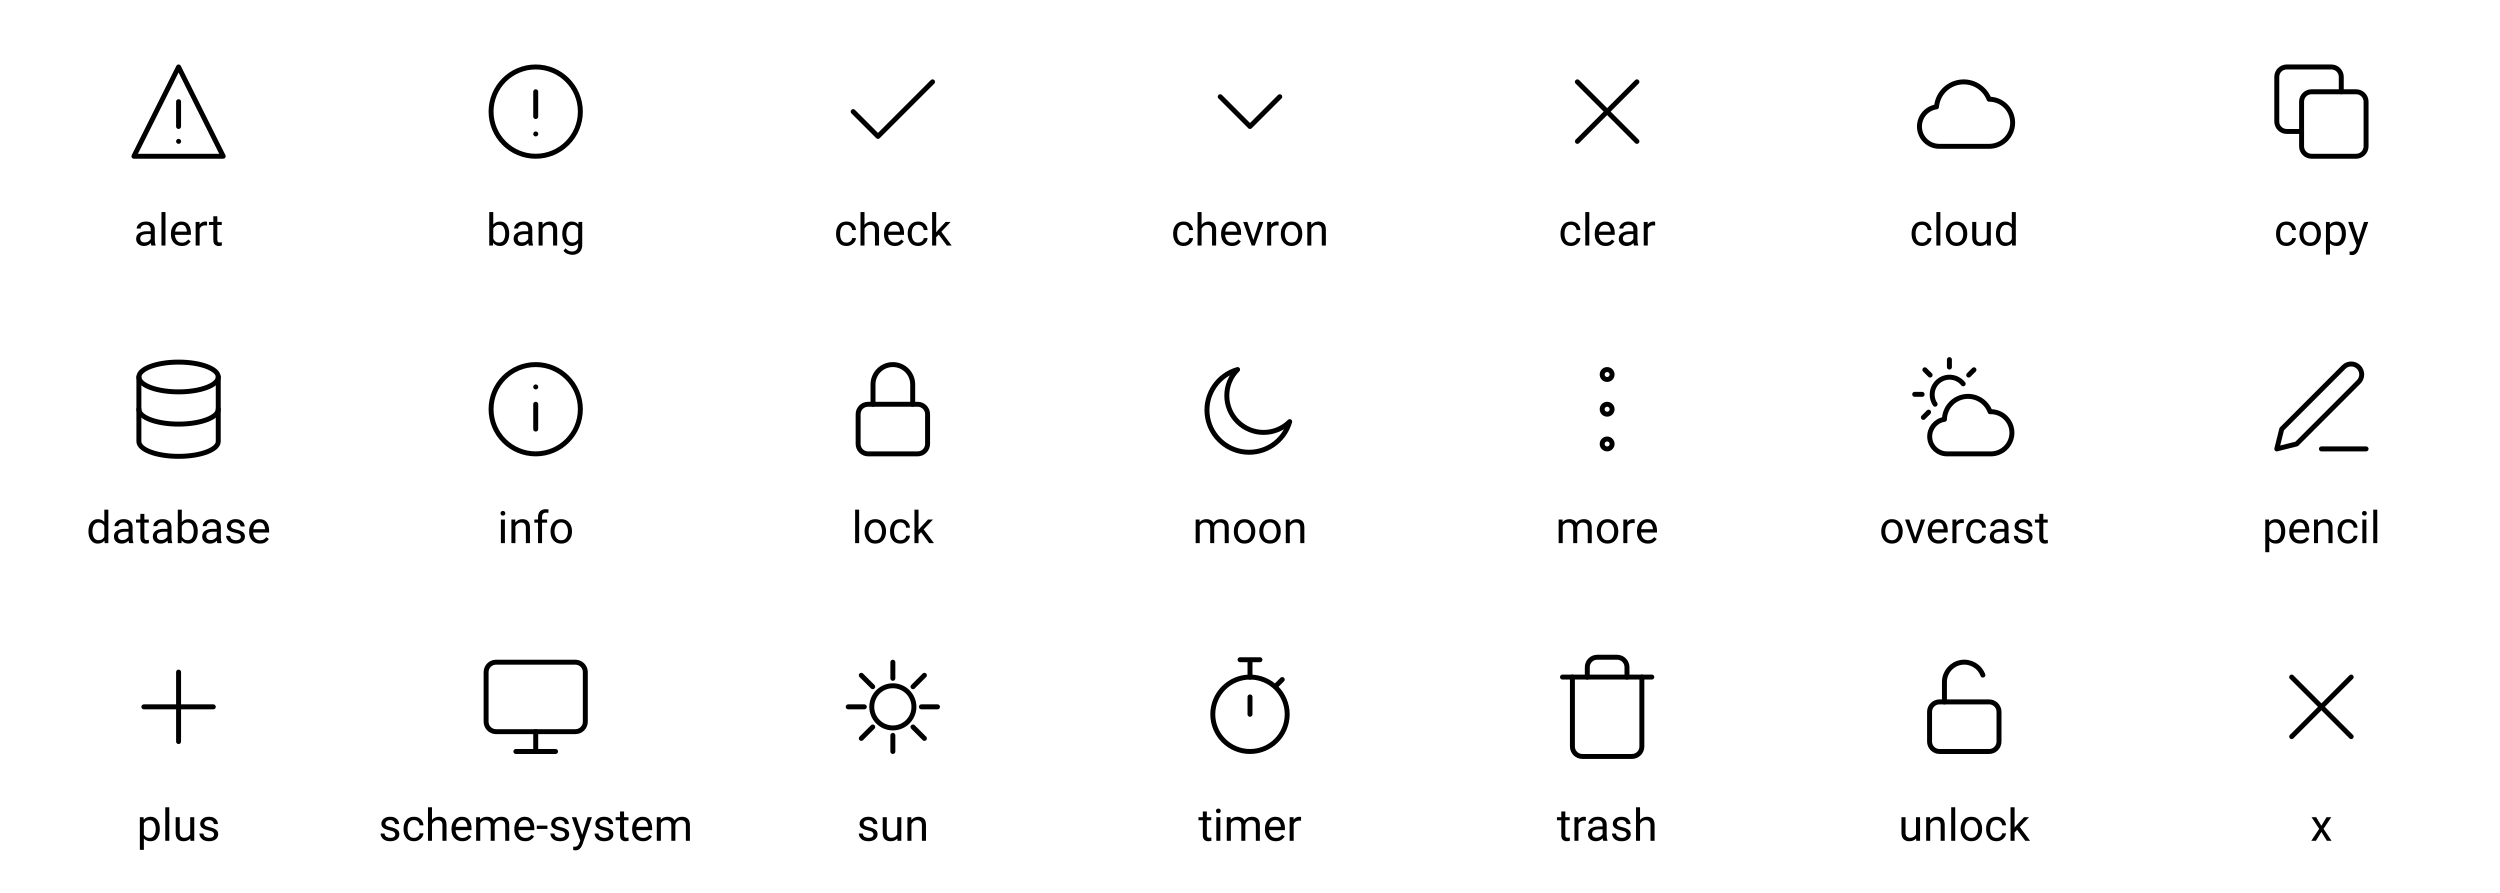
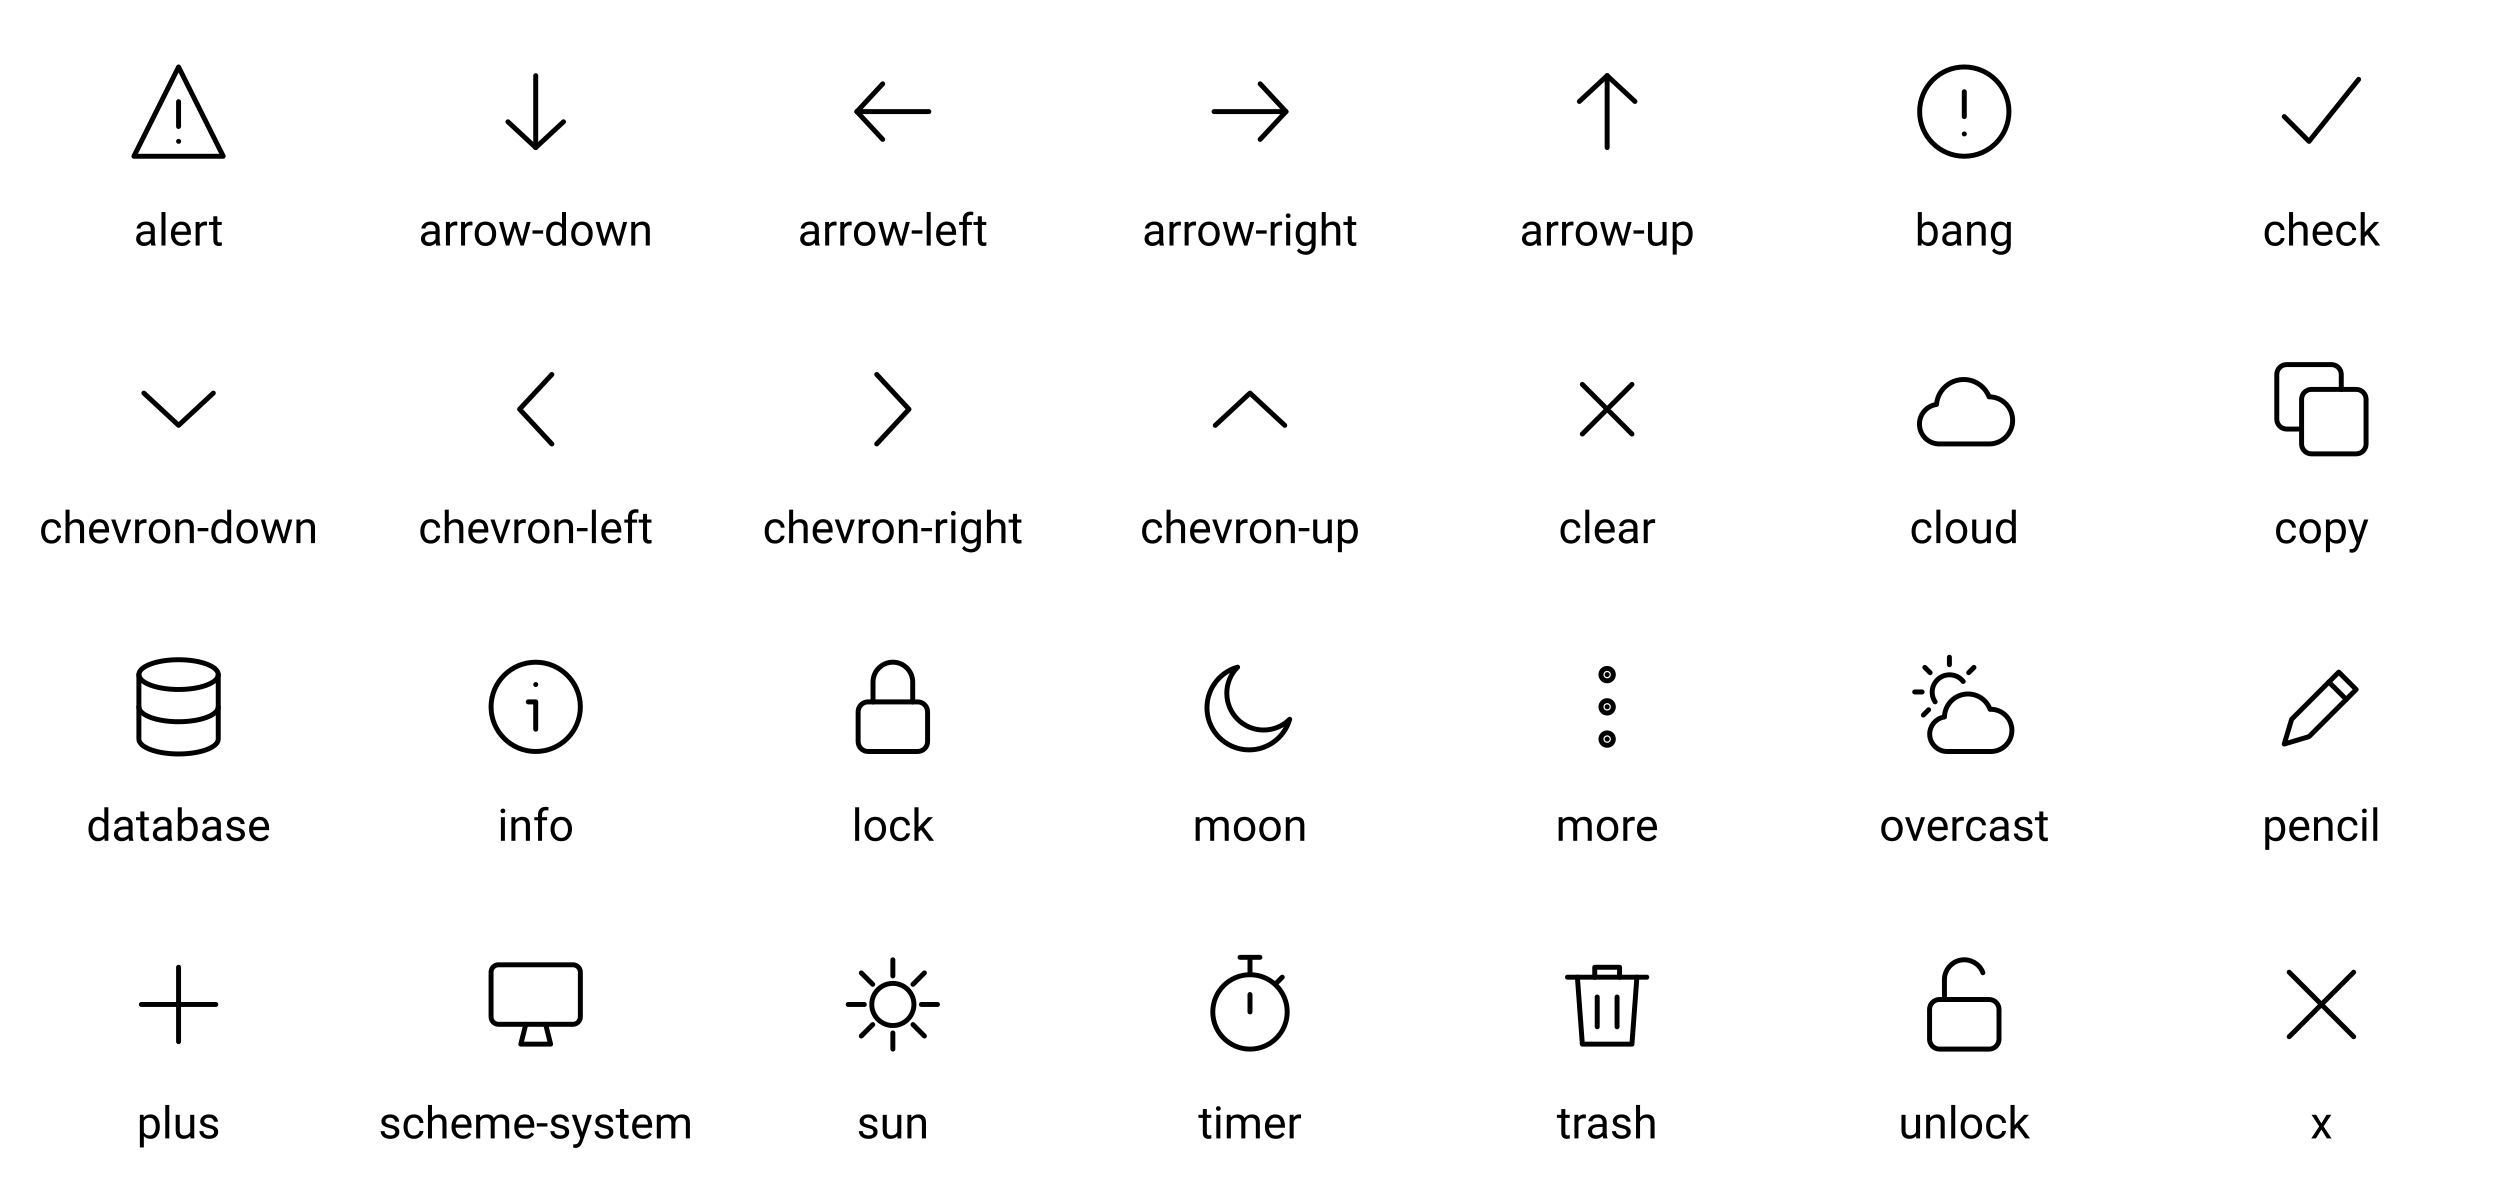
- <svg xmlns="http://www.w3.org/2000/svg" viewBox="0 0 672 240" width="672" height="240" style="color-scheme: light dark; color: CanvasText">
+ <svg xmlns="http://www.w3.org/2000/svg" viewBox="0 0 672 320" width="672" height="320" style="color-scheme: light dark; color: CanvasText">
  <g fill="none" stroke="currentColor" style="stroke-width: var(--icon-stroke, 2)" stroke-linecap="round" stroke-linejoin="round">
    <svg x="32" y="14" width="32" height="32" viewBox="0 0 24 24">
      <path d="M12 3 21 21H3Z" />
      <path d="M12 10v5" />
      <path d="M12 18h.01" />
    </svg>
    <svg x="128" y="14" width="32" height="32" viewBox="0 0 24 24">
+       <path d="M12 4.75 12 19.25" />
+       <path d="M17.6 14.05 12 19.25 6.4 14.05" />
+     </svg>
+     <svg x="224" y="14" width="32" height="32" viewBox="0 0 24 24">
+       <path d="M19.25 12 4.75 12" />
+       <path d="M9.95 17.6 4.75 12 9.95 6.4" />
+     </svg>
+     <svg x="320" y="14" width="32" height="32" viewBox="0 0 24 24">
+       <path d="M4.75 12 19.25 12" />
+       <path d="M14.05 6.4 19.25 12 14.05 17.6" />
+     </svg>
+     <svg x="416" y="14" width="32" height="32" viewBox="0 0 24 24">
+       <path d="M12 19.25 12 4.75" />
+       <path d="M6.4 9.95 12 4.75 17.6 9.95" />
+     </svg>
+     <svg x="512" y="14" width="32" height="32" viewBox="0 0 24 24">
      <circle cx="12" cy="12" r="9" />
      <path d="M12 8v5" />
      <path d="M12 16.5h.01" />
    </svg>
-     <svg x="224" y="14" width="32" height="32" viewBox="0 0 24 24">
-       <path d="M20 6 9 17l-5-5" />
+     <svg x="608" y="14" width="32" height="32" viewBox="0 0 24 24">
+       <path d="M4.5 13 9.5 18 19.5 5.5" />
    </svg>
-     <svg x="320" y="14" width="32" height="32" viewBox="0 0 24 24">
-       <path d="m6 9 6 6 6-6" />
+     <svg x="32" y="94" width="32" height="32" viewBox="0 0 24 24">
+       <path d="M5 8.75 12 15.25 19 8.75" />
    </svg>
-     <svg x="416" y="14" width="32" height="32" viewBox="0 0 24 24">
-       <path d="M6 6l12 12M18 6 6 18" />
+     <svg x="128" y="94" width="32" height="32" viewBox="0 0 24 24">
+       <path d="M15.25 5 8.75 12 15.25 19" />
    </svg>
-     <svg x="512" y="14" width="32" height="32" viewBox="0 0 24 24">
+     <svg x="224" y="94" width="32" height="32" viewBox="0 0 24 24">
+       <path d="M8.75 19 15.25 12 8.75 5" />
+     </svg>
+     <svg x="320" y="94" width="32" height="32" viewBox="0 0 24 24">
+       <path d="M19 15.25 12 8.75 5 15.25" />
+     </svg>
+     <svg x="416" y="94" width="32" height="32" viewBox="0 0 24 24">
+       <path d="M7 7l10 10M17 7 7 17" />
+     </svg>
+     <svg x="512" y="94" width="32" height="32" viewBox="0 0 24 24">
      <path style="stroke: var(--icon-cloud, currentColor)" d="M7 19a4 4 0 0 1-.6-7.96A5.5 5.5 0 0 1 17 9.5a4.75 4.75 0 0 1 0 9.5z" />
    </svg>
-     <svg x="608" y="14" width="32" height="32" viewBox="0 0 24 24">
+     <svg x="608" y="94" width="32" height="32" viewBox="0 0 24 24">
      <rect x="8" y="8" width="13" height="13" rx="2" />
      <path d="M16 8V5a2 2 0 0 0-2-2H5a2 2 0 0 0-2 2v9a2 2 0 0 0 2 2h3" />
    </svg>
-     <svg x="32" y="94" width="32" height="32" viewBox="0 0 24 24">
+     <svg x="32" y="174" width="32" height="32" viewBox="0 0 24 24">
      <ellipse cx="12" cy="5.5" rx="8" ry="3" />
      <path d="M4 5.5v13c0 1.66 3.58 3 8 3s8-1.34 8-3v-13" />
      <path d="M4 12c0 1.66 3.58 3 8 3s8-1.34 8-3" />
    </svg>
-     <svg x="128" y="94" width="32" height="32" viewBox="0 0 24 24">
+     <svg x="128" y="174" width="32" height="32" viewBox="0 0 24 24">
      <circle cx="12" cy="12" r="9" />
-       <path d="M12 11v5" />
+       <path d="M10.5 11H12v5.5" />
      <path d="M12 7.5h.01" />
    </svg>
-     <svg x="224" y="94" width="32" height="32" viewBox="0 0 24 24">
+     <svg x="224" y="174" width="32" height="32" viewBox="0 0 24 24">
      <rect x="5" y="11" width="14" height="10" rx="2" />
      <path d="M8 11V7a4 4 0 0 1 8 0v4" />
    </svg>
-     <svg x="320" y="94" width="32" height="32" viewBox="0 0 24 24">
+     <svg x="320" y="174" width="32" height="32" viewBox="0 0 24 24">
      <path d="M20 14.5A8.5 8.5 0 1 1 9.5 4a7 7 0 0 0 10.5 10.5z" />
    </svg>
-     <svg x="416" y="94" width="32" height="32" viewBox="0 0 24 24">
-       <circle cx="12" cy="5" r="1" />
-       <circle cx="12" cy="12" r="1" />
-       <circle cx="12" cy="19" r="1" />
+     <svg x="416" y="174" width="32" height="32" viewBox="0 0 24 24">
+       <circle cx="12" cy="5.5" r="1.25" />
+       <circle cx="12" cy="12" r="1.25" />
+       <circle cx="12" cy="18.5" r="1.25" />
+       <path d="M12 5.5h.01M12 12h.01M12 18.5h.01" />
    </svg>
-     <svg x="512" y="94" width="32" height="32" viewBox="0 0 24 24">
+     <svg x="512" y="174" width="32" height="32" viewBox="0 0 24 24">
      <path style="stroke: var(--icon-sun, currentColor)" d="M6.12 10.99A3.5 3.5 0 0 1 11.78 6.88" />
      <path style="stroke: var(--icon-sun, currentColor)" d="M9 2v1.5M2 9h1.5M4.05 4.05l1.06 1.06M13.95 4.05l-1.06 1.06M3.75 13.65l1.06-1.06" />
      <path style="stroke: var(--icon-cloud, currentColor)" d="M8.5 21a3.5 3.5 0 0 1-.5-6.96A4.75 4.75 0 0 1 17.2 12.5a4.25 4.25 0 0 1 .3 8.5z" />
    </svg>
-     <svg x="608" y="94" width="32" height="32" viewBox="0 0 24 24">
-       <path d="M12 20h9" />
-       <path d="M16.5 3.5a2.121 2.121 0 0 1 3 3L7 19l-4 1 1-4z" />
+     <svg x="608" y="174" width="32" height="32" viewBox="0 0 24 24">
+       <path d="M15.5 5 19 8.5 9.5 18 4.5 19.5 6 14.5z" />
+       <path d="M13.5 7l3.5 3.5" />
    </svg>
-     <svg x="32" y="174" width="32" height="32" viewBox="0 0 24 24">
-       <path d="M12 5v14M5 12h14" />
+     <svg x="32" y="254" width="32" height="32" viewBox="0 0 24 24">
+       <path d="M12 4.5v15M4.5 12h15" />
    </svg>
-     <svg x="128" y="174" width="32" height="32" viewBox="0 0 24 24">
-       <rect x="2" y="3" width="20" height="14" rx="2" />
-       <path d="M8 21h8m-4-4v4" />
+     <svg x="128" y="254" width="32" height="32" viewBox="0 0 24 24">
+       <rect x="3" y="4" width="18" height="12" rx="1.5" />
+       <path d="M10 16l-1 4h6l-1-4" />
    </svg>
-     <svg x="224" y="174" width="32" height="32" viewBox="0 0 24 24">
+     <svg x="224" y="254" width="32" height="32" viewBox="0 0 24 24">
      <circle style="stroke: var(--icon-sun, currentColor)" cx="12" cy="12" r="4.25" />
      <path style="stroke: var(--icon-sun, currentColor)" d="M12 3v3.25M12 17.75V21M3 12h3.25M17.75 12H21M5.64 5.64l2.3 2.3M16.06 16.06l2.3 2.3M18.36 5.64l-2.3 2.3M7.94 16.06l-2.3 2.3" />
    </svg>
-     <svg x="320" y="174" width="32" height="32" viewBox="0 0 24 24">
+     <svg x="320" y="254" width="32" height="32" viewBox="0 0 24 24">
      <circle cx="12" cy="13.5" r="7.5" />
      <path d="M10 2.5h4M12 2.5V6M12 13.5V10M18.5 6.5l-1.3 1.3" />
    </svg>
-     <svg x="416" y="174" width="32" height="32" viewBox="0 0 24 24">
-       <path d="M3 6h18" />
-       <path d="M19 6v14a2 2 0 0 1-2 2H7a2 2 0 0 1-2-2V6" />
-       <path d="M8 6V4a2 2 0 0 1 2-2h4a2 2 0 0 1 2 2v2" />
+     <svg x="416" y="254" width="32" height="32" viewBox="0 0 24 24">
+       <path d="M4 6.5h16" />
+       <path d="M9.5 6.5v-2h5v2" />
+       <path d="M6 6.5 7 20h10l1-13.5" />
+       <path d="M10 10.5v6M14 10.5v6" />
    </svg>
-     <svg x="512" y="174" width="32" height="32" viewBox="0 0 24 24">
+     <svg x="512" y="254" width="32" height="32" viewBox="0 0 24 24">
      <rect x="5" y="11" width="14" height="10" rx="2" />
      <path d="M8 11V7a4 4 0 0 1 7.75-1.4" />
    </svg>
-     <svg x="608" y="174" width="32" height="32" viewBox="0 0 24 24">
-       <path d="M18 6 6 18" />
-       <path d="m6 6 12 12" />
+     <svg x="608" y="254" width="32" height="32" viewBox="0 0 24 24">
+       <path d="M5.5 5.5l13 13M18.5 5.5l-13 13" />
    </svg>
  </g>
  <g fill="currentColor" font-family="system-ui, -apple-system, 'Segoe UI', Roboto, sans-serif" font-size="12" text-anchor="middle">
    <text x="48" y="66">alert</text>
-     <text x="144" y="66">bang</text>
-     <text x="240" y="66">check</text>
-     <text x="336" y="66">chevron</text>
-     <text x="432" y="66">clear</text>
-     <text x="528" y="66">cloud</text>
-     <text x="624" y="66">copy</text>
-     <text x="48" y="146">database</text>
-     <text x="144" y="146">info</text>
-     <text x="240" y="146">lock</text>
-     <text x="336" y="146">moon</text>
-     <text x="432" y="146">more</text>
-     <text x="528" y="146">overcast</text>
-     <text x="624" y="146">pencil</text>
-     <text x="48" y="226">plus</text>
-     <text x="144" y="226">scheme-system</text>
-     <text x="240" y="226">sun</text>
-     <text x="336" y="226">timer</text>
-     <text x="432" y="226">trash</text>
-     <text x="528" y="226">unlock</text>
-     <text x="624" y="226">x</text>
+     <text x="144" y="66">arrow-down</text>
+     <text x="240" y="66">arrow-left</text>
+     <text x="336" y="66">arrow-right</text>
+     <text x="432" y="66">arrow-up</text>
+     <text x="528" y="66">bang</text>
+     <text x="624" y="66">check</text>
+     <text x="48" y="146">chevron-down</text>
+     <text x="144" y="146">chevron-left</text>
+     <text x="240" y="146">chevron-right</text>
+     <text x="336" y="146">chevron-up</text>
+     <text x="432" y="146">clear</text>
+     <text x="528" y="146">cloud</text>
+     <text x="624" y="146">copy</text>
+     <text x="48" y="226">database</text>
+     <text x="144" y="226">info</text>
+     <text x="240" y="226">lock</text>
+     <text x="336" y="226">moon</text>
+     <text x="432" y="226">more</text>
+     <text x="528" y="226">overcast</text>
+     <text x="624" y="226">pencil</text>
+     <text x="48" y="306">plus</text>
+     <text x="144" y="306">scheme-system</text>
+     <text x="240" y="306">sun</text>
+     <text x="336" y="306">timer</text>
+     <text x="432" y="306">trash</text>
+     <text x="528" y="306">unlock</text>
+     <text x="624" y="306">x</text>
  </g>
</svg>
